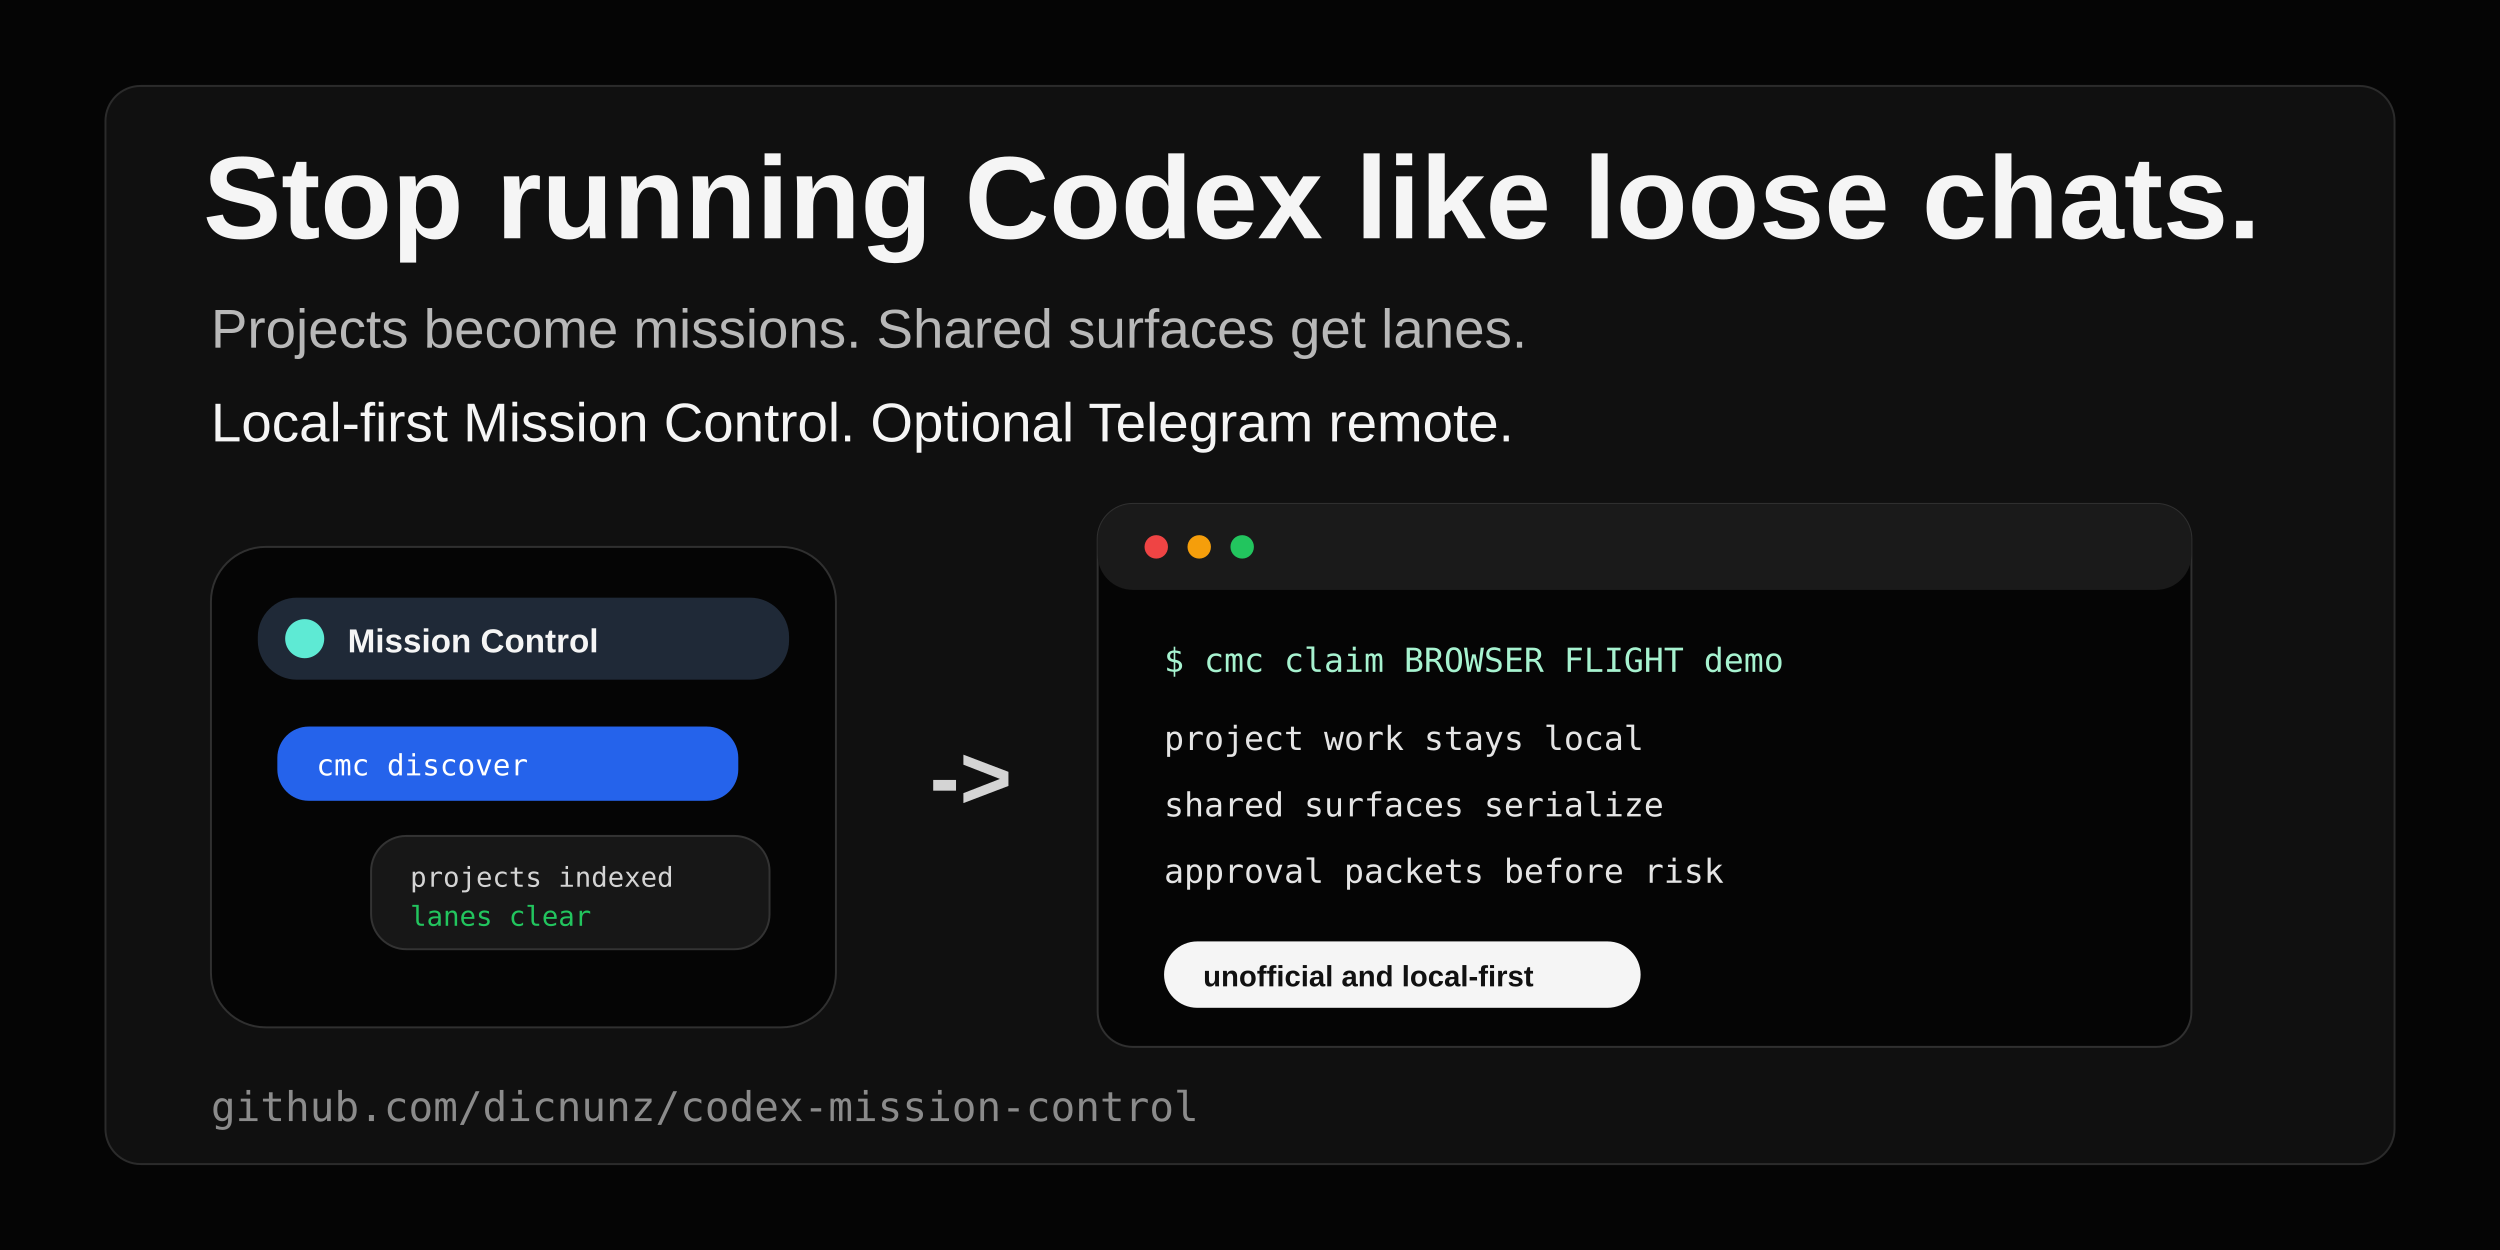
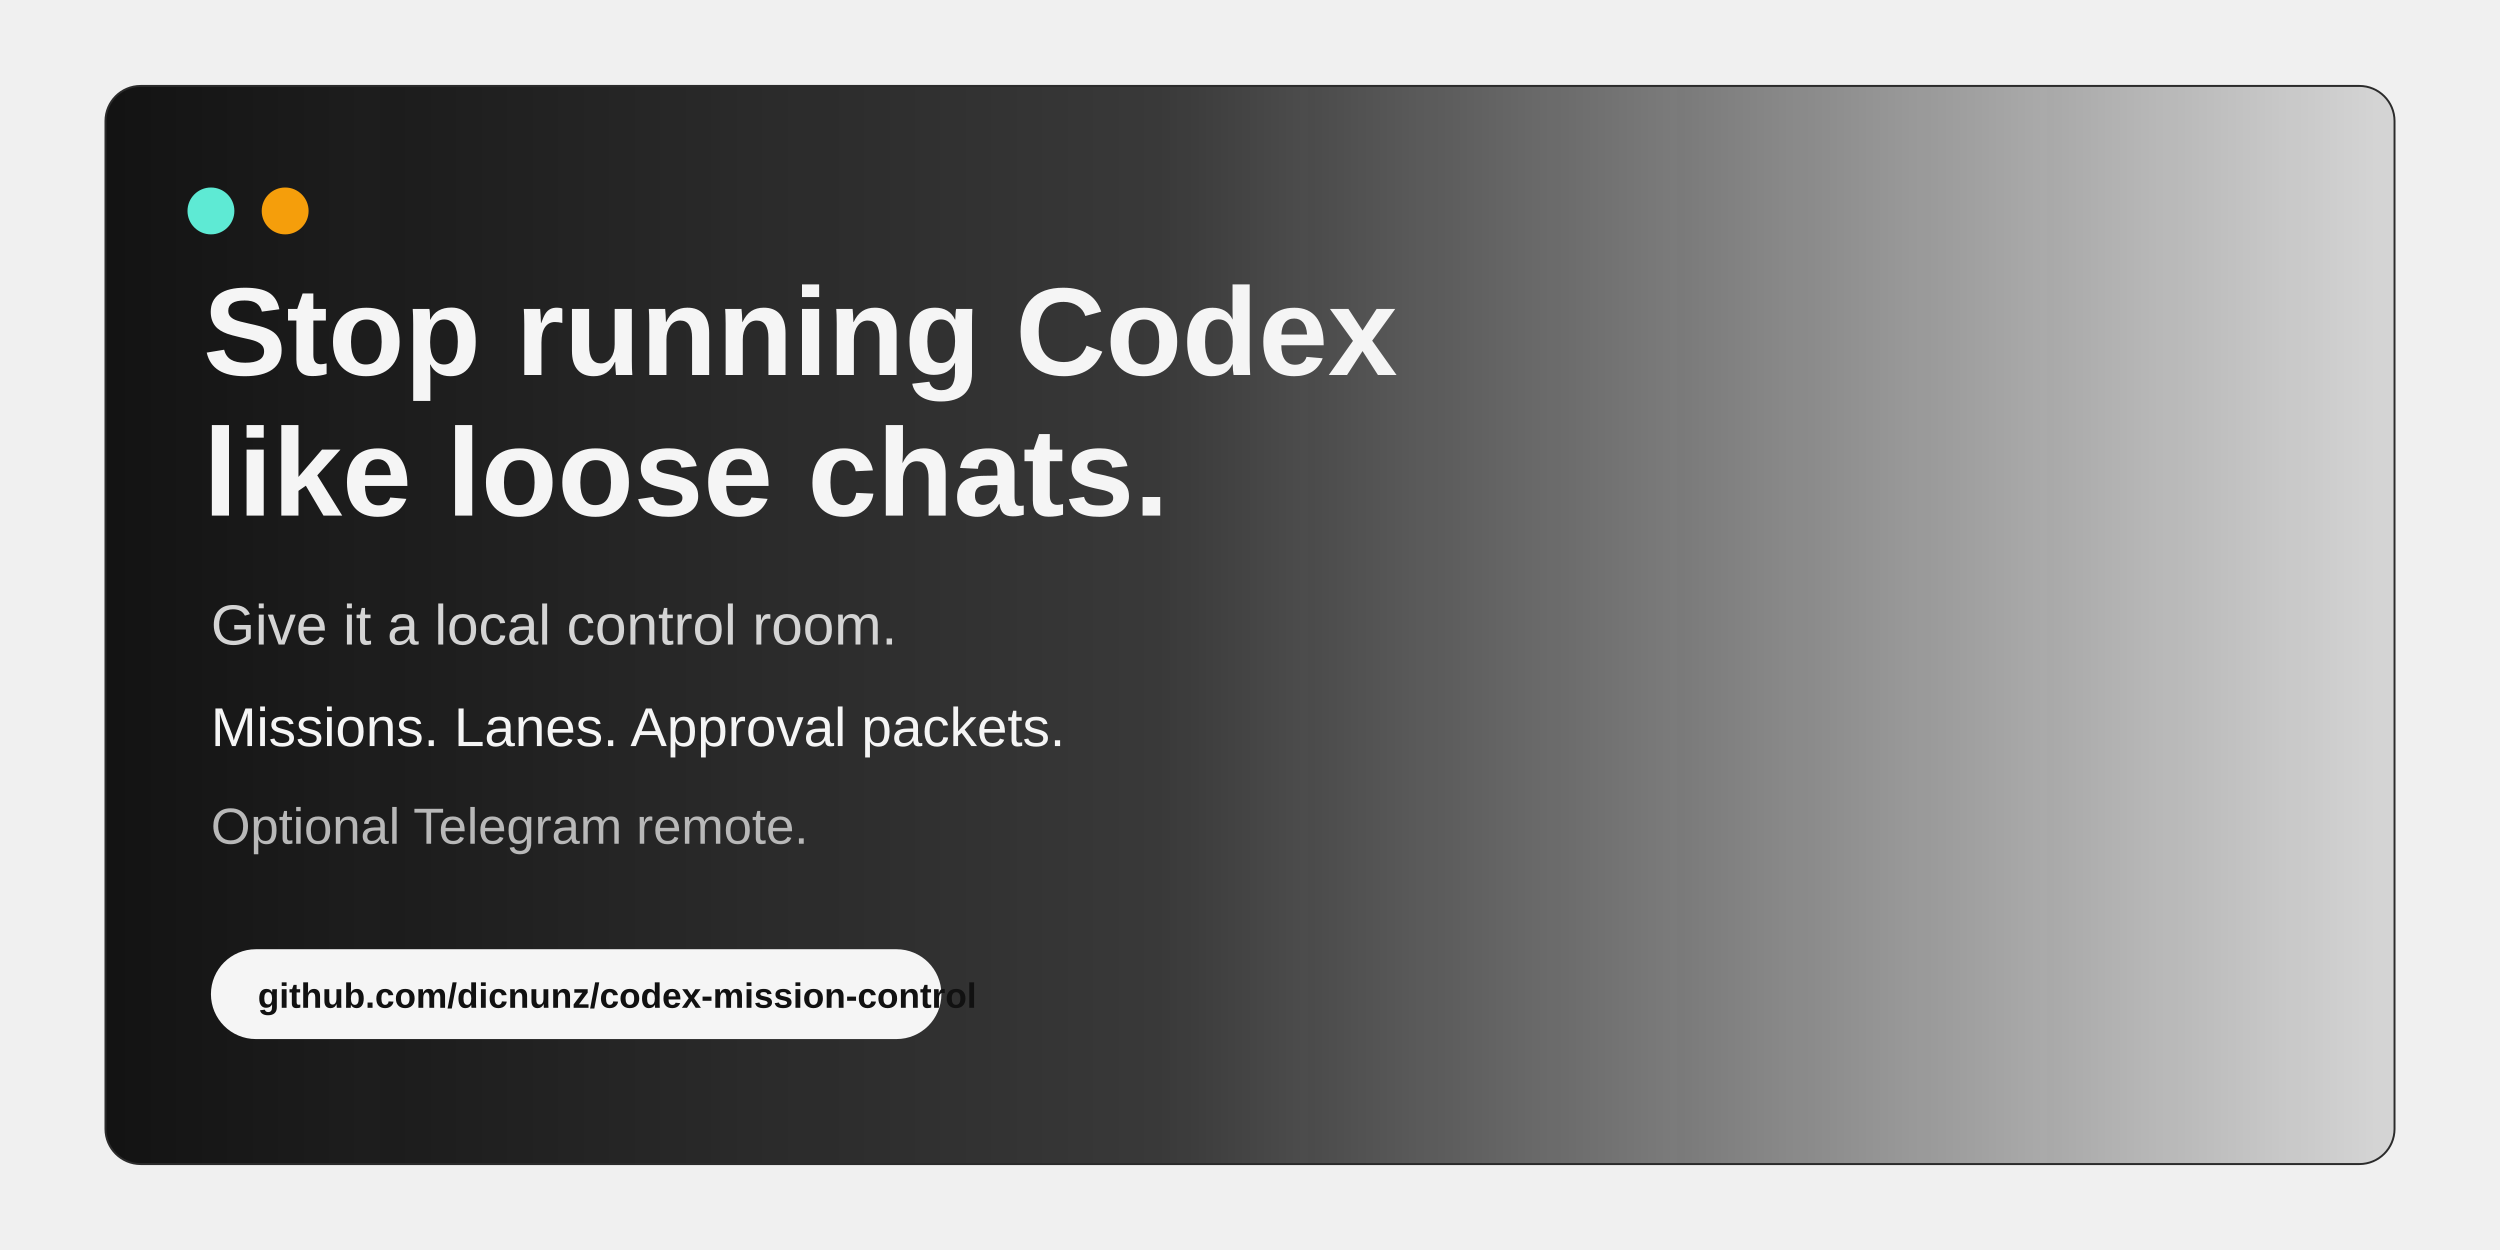
<svg xmlns="http://www.w3.org/2000/svg" width="1280" height="640" viewBox="0 0 1280 640" role="img" aria-label="Codex Mission Control social card">
-   <rect width="1280" height="640" fill="#050505" />
-   <rect x="54" y="44" width="1172" height="552" rx="18" fill="#101010" stroke="#2b2b2b" />
-   <text x="104" y="122" fill="#f5f5f5" font-family="Arial, sans-serif" font-size="60" font-weight="700">Stop running Codex like loose chats.</text>
-   <text x="108" y="178" fill="#b8b8b8" font-family="Arial, sans-serif" font-size="28">Projects become missions. Shared surfaces get lanes.</text>
-   <text x="108" y="226" fill="#f5f5f5" font-family="Arial, sans-serif" font-size="28">Local-first Mission Control. Optional Telegram remote.</text>
-   <g transform="translate(108 280)">
-     <rect width="320" height="246" rx="28" fill="#050505" stroke="#303030" />
-     <rect x="24" y="26" width="272" height="42" rx="20" fill="#1f2937" />
-     <circle cx="48" cy="47" r="10" fill="#5eead4" />
-     <text x="70" y="54" fill="#f5f5f5" font-family="Arial, sans-serif" font-size="17" font-weight="700">Mission Control</text>
-     <rect x="34" y="92" width="236" height="38" rx="16" fill="#2563eb" />
-     <text x="54" y="117" fill="#ffffff" font-family="Menlo, monospace" font-size="15">cmc discover</text>
-     <rect x="82" y="148" width="204" height="58" rx="18" fill="#171717" stroke="#333333" />
-     <text x="102" y="174" fill="#d4d4d4" font-family="Menlo, monospace" font-size="14">projects indexed</text>
-     <text x="102" y="194" fill="#22c55e" font-family="Menlo, monospace" font-size="14">lanes clear</text>
+   <defs>
+     <clipPath id="frame">
+       <rect x="54" y="44" width="1172" height="552" rx="18" />
+     </clipPath>
+     <linearGradient id="shade" x1="0" x2="1">
+       <stop offset="0%" stop-color="#050505" stop-opacity=".94" />
+       <stop offset="46%" stop-color="#050505" stop-opacity=".78" />
+       <stop offset="100%" stop-color="#050505" stop-opacity=".12" />
+     </linearGradient>
+   </defs>
+   <g clip-path="url(#frame)">
+     <rect x="54" y="44" width="1172" height="552" fill="url(#shade)" />
  </g>
-   <text x="476" y="414" fill="#d4d4d4" font-family="Arial, sans-serif" font-size="46" font-weight="700">-&gt;</text>
-   <g transform="translate(562 258)">
-     <rect width="560" height="278" rx="18" fill="#050505" stroke="#303030" />
-     <rect width="560" height="44" rx="18" fill="#1a1a1a" />
-     <circle cx="30" cy="22" r="6" fill="#ef4444" />
-     <circle cx="52" cy="22" r="6" fill="#f59e0b" />
-     <circle cx="74" cy="22" r="6" fill="#22c55e" />
-     <text x="34" y="86" fill="#a7f3d0" font-family="Menlo, monospace" font-size="17">$ cmc claim BROWSER FLIGHT demo</text>
-     <text x="34" y="126" fill="#e5e5e5" font-family="Menlo, monospace" font-size="17">project work stays local</text>
-     <text x="34" y="160" fill="#e5e5e5" font-family="Menlo, monospace" font-size="17">shared surfaces serialize</text>
-     <text x="34" y="194" fill="#e5e5e5" font-family="Menlo, monospace" font-size="17">approval packets before risk</text>
-     <rect x="34" y="224" width="244" height="34" rx="17" fill="#f5f5f5" />
-     <text x="54" y="247" fill="#111111" font-family="Arial, sans-serif" font-size="15" font-weight="700">unofficial and local-first</text>
-   </g>
-   <text x="108" y="574" fill="#8b8b8b" font-family="Menlo, monospace" font-size="21">github.com/dicnunz/codex-mission-control</text>
+   <rect x="54" y="44" width="1172" height="552" rx="18" fill="none" stroke="#2b2b2b" />
+   <circle cx="108" cy="108" r="12" fill="#5eead4" />
+   <circle cx="146" cy="108" r="12" fill="#f59e0b" />
+   <text x="104" y="192" fill="#f5f5f5" font-family="Arial, sans-serif" font-size="64" font-weight="700">Stop running Codex</text>
+   <text x="104" y="264" fill="#f5f5f5" font-family="Arial, sans-serif" font-size="64" font-weight="700">like loose chats.</text>
+   <text x="108" y="330" fill="#d4d4d4" font-family="Arial, sans-serif" font-size="29">Give it a local control room.</text>
+   <text x="108" y="382" fill="#f5f5f5" font-family="Arial, sans-serif" font-size="28">Missions. Lanes. Approval packets.</text>
+   <text x="108" y="432" fill="#b8b8b8" font-family="Arial, sans-serif" font-size="26">Optional Telegram remote.</text>
+   <rect x="108" y="486" width="374" height="46" rx="23" fill="#f5f5f5" />
+   <text x="132" y="516" fill="#111111" font-family="Arial, sans-serif" font-size="18" font-weight="700">github.com/dicnunz/codex-mission-control</text>
</svg>
